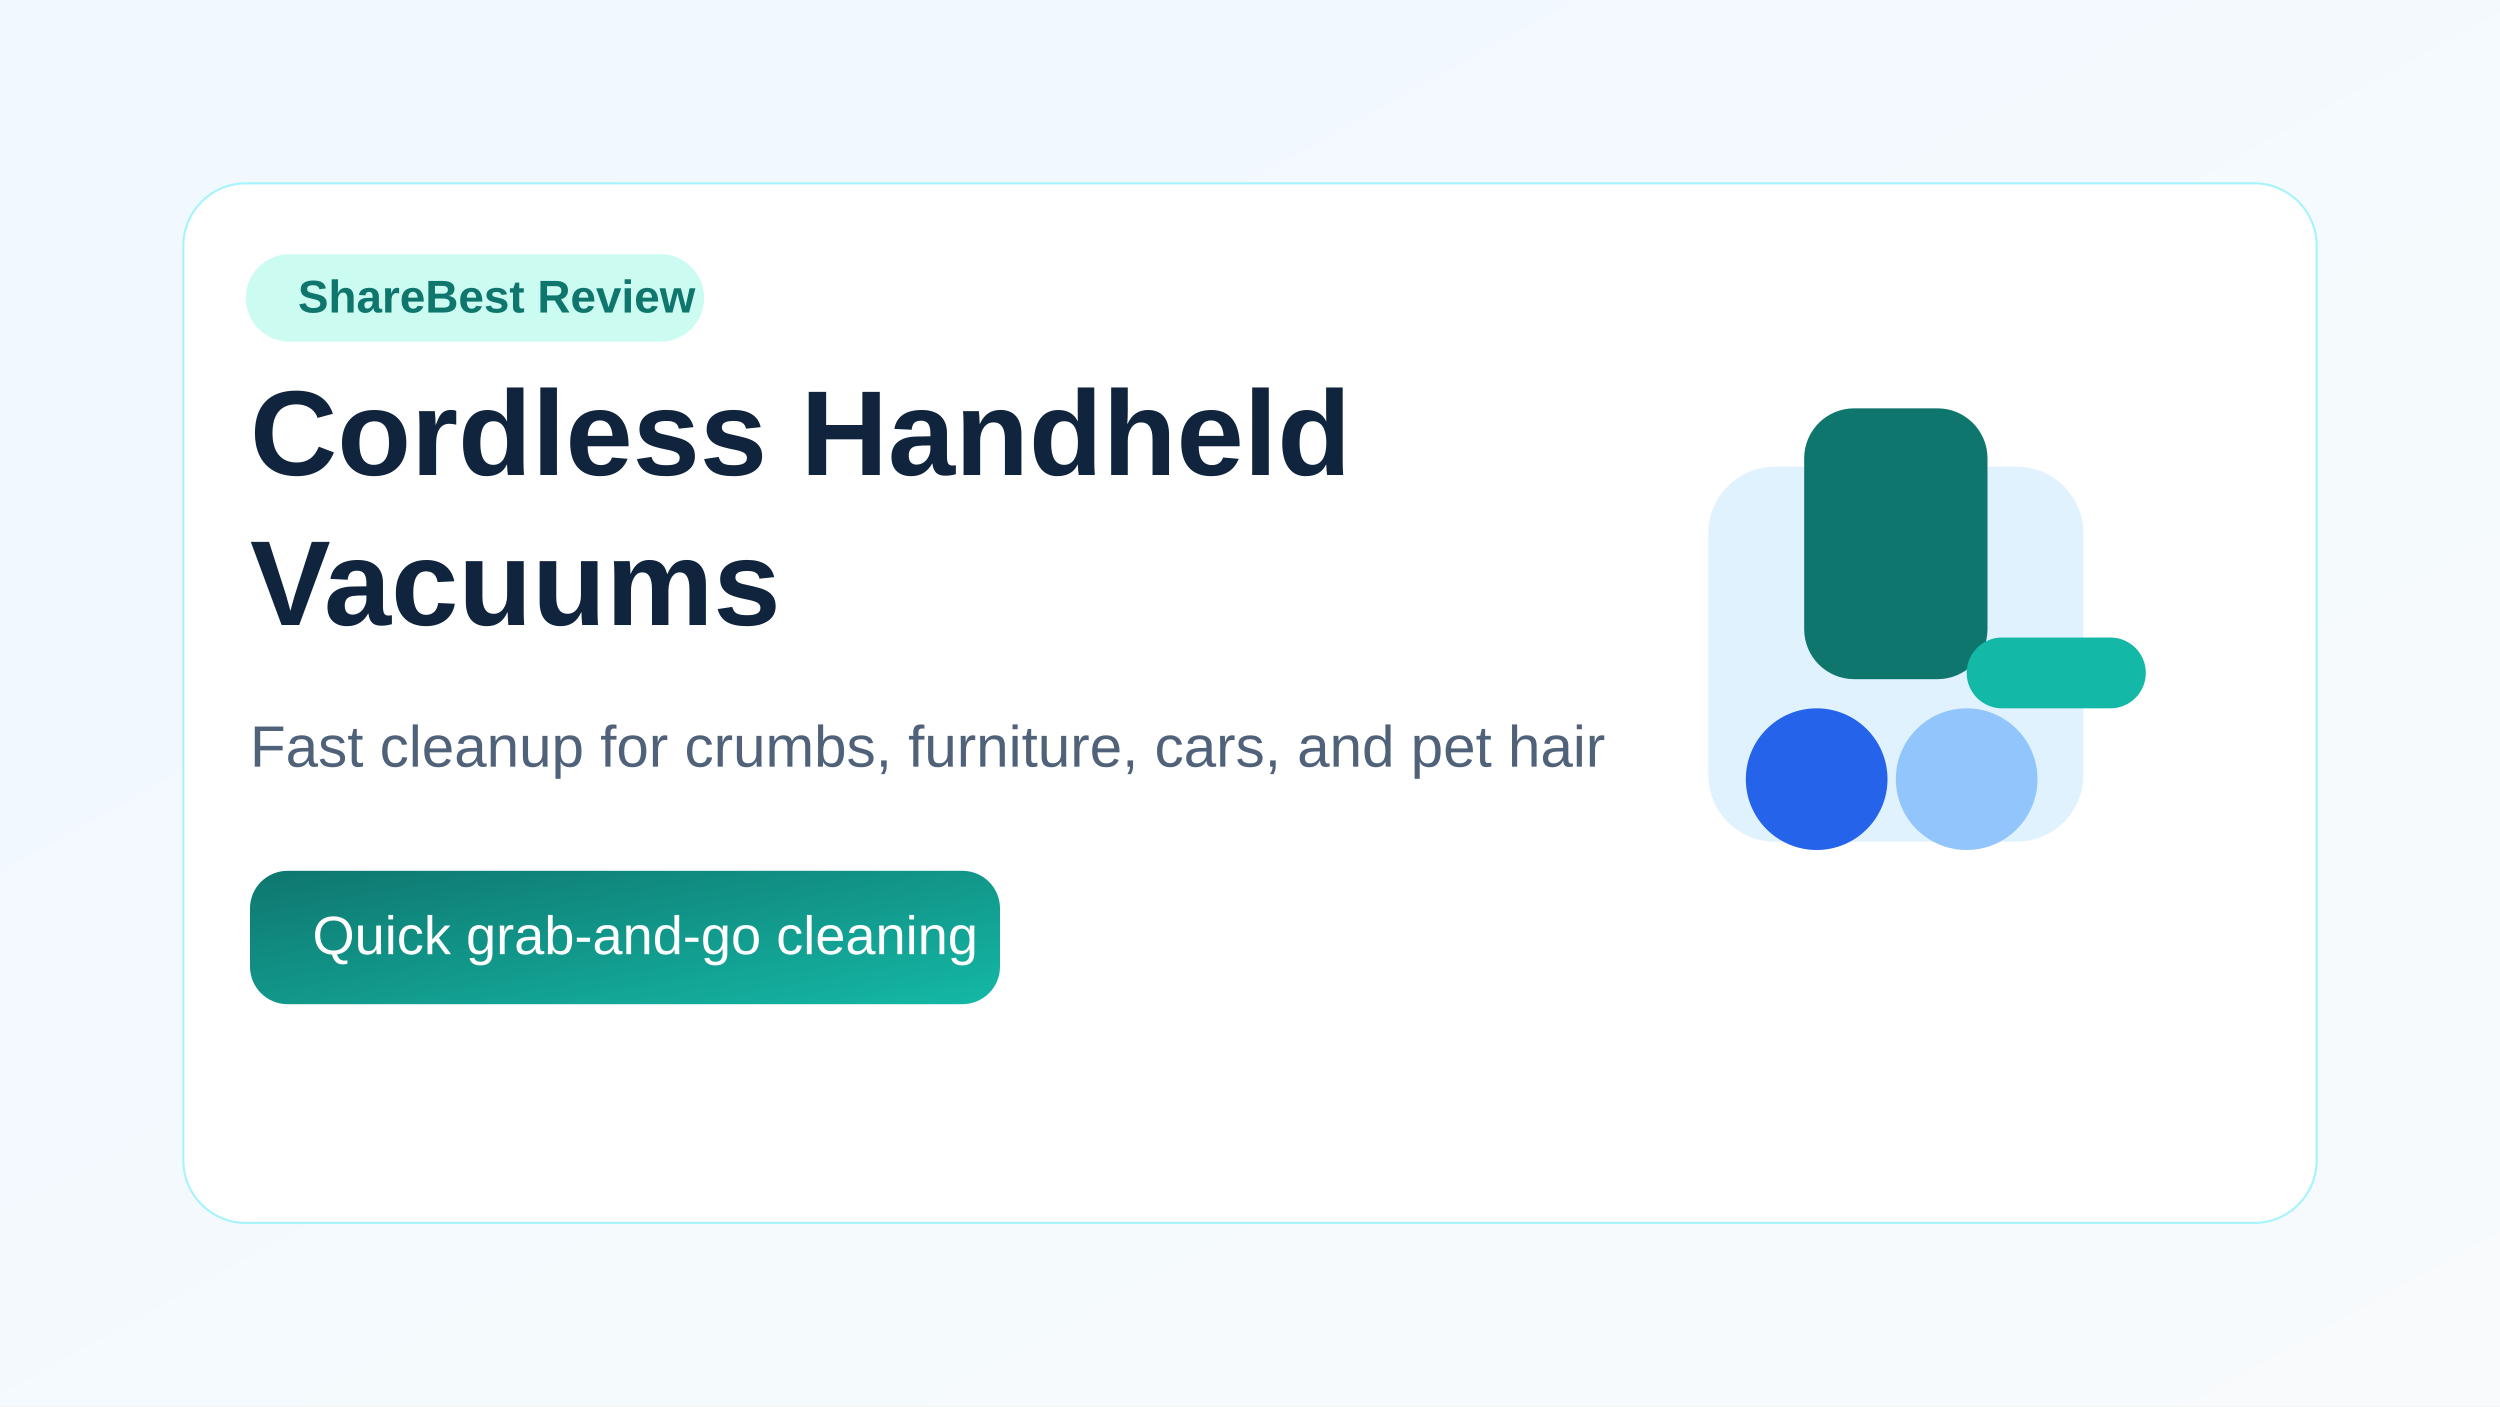
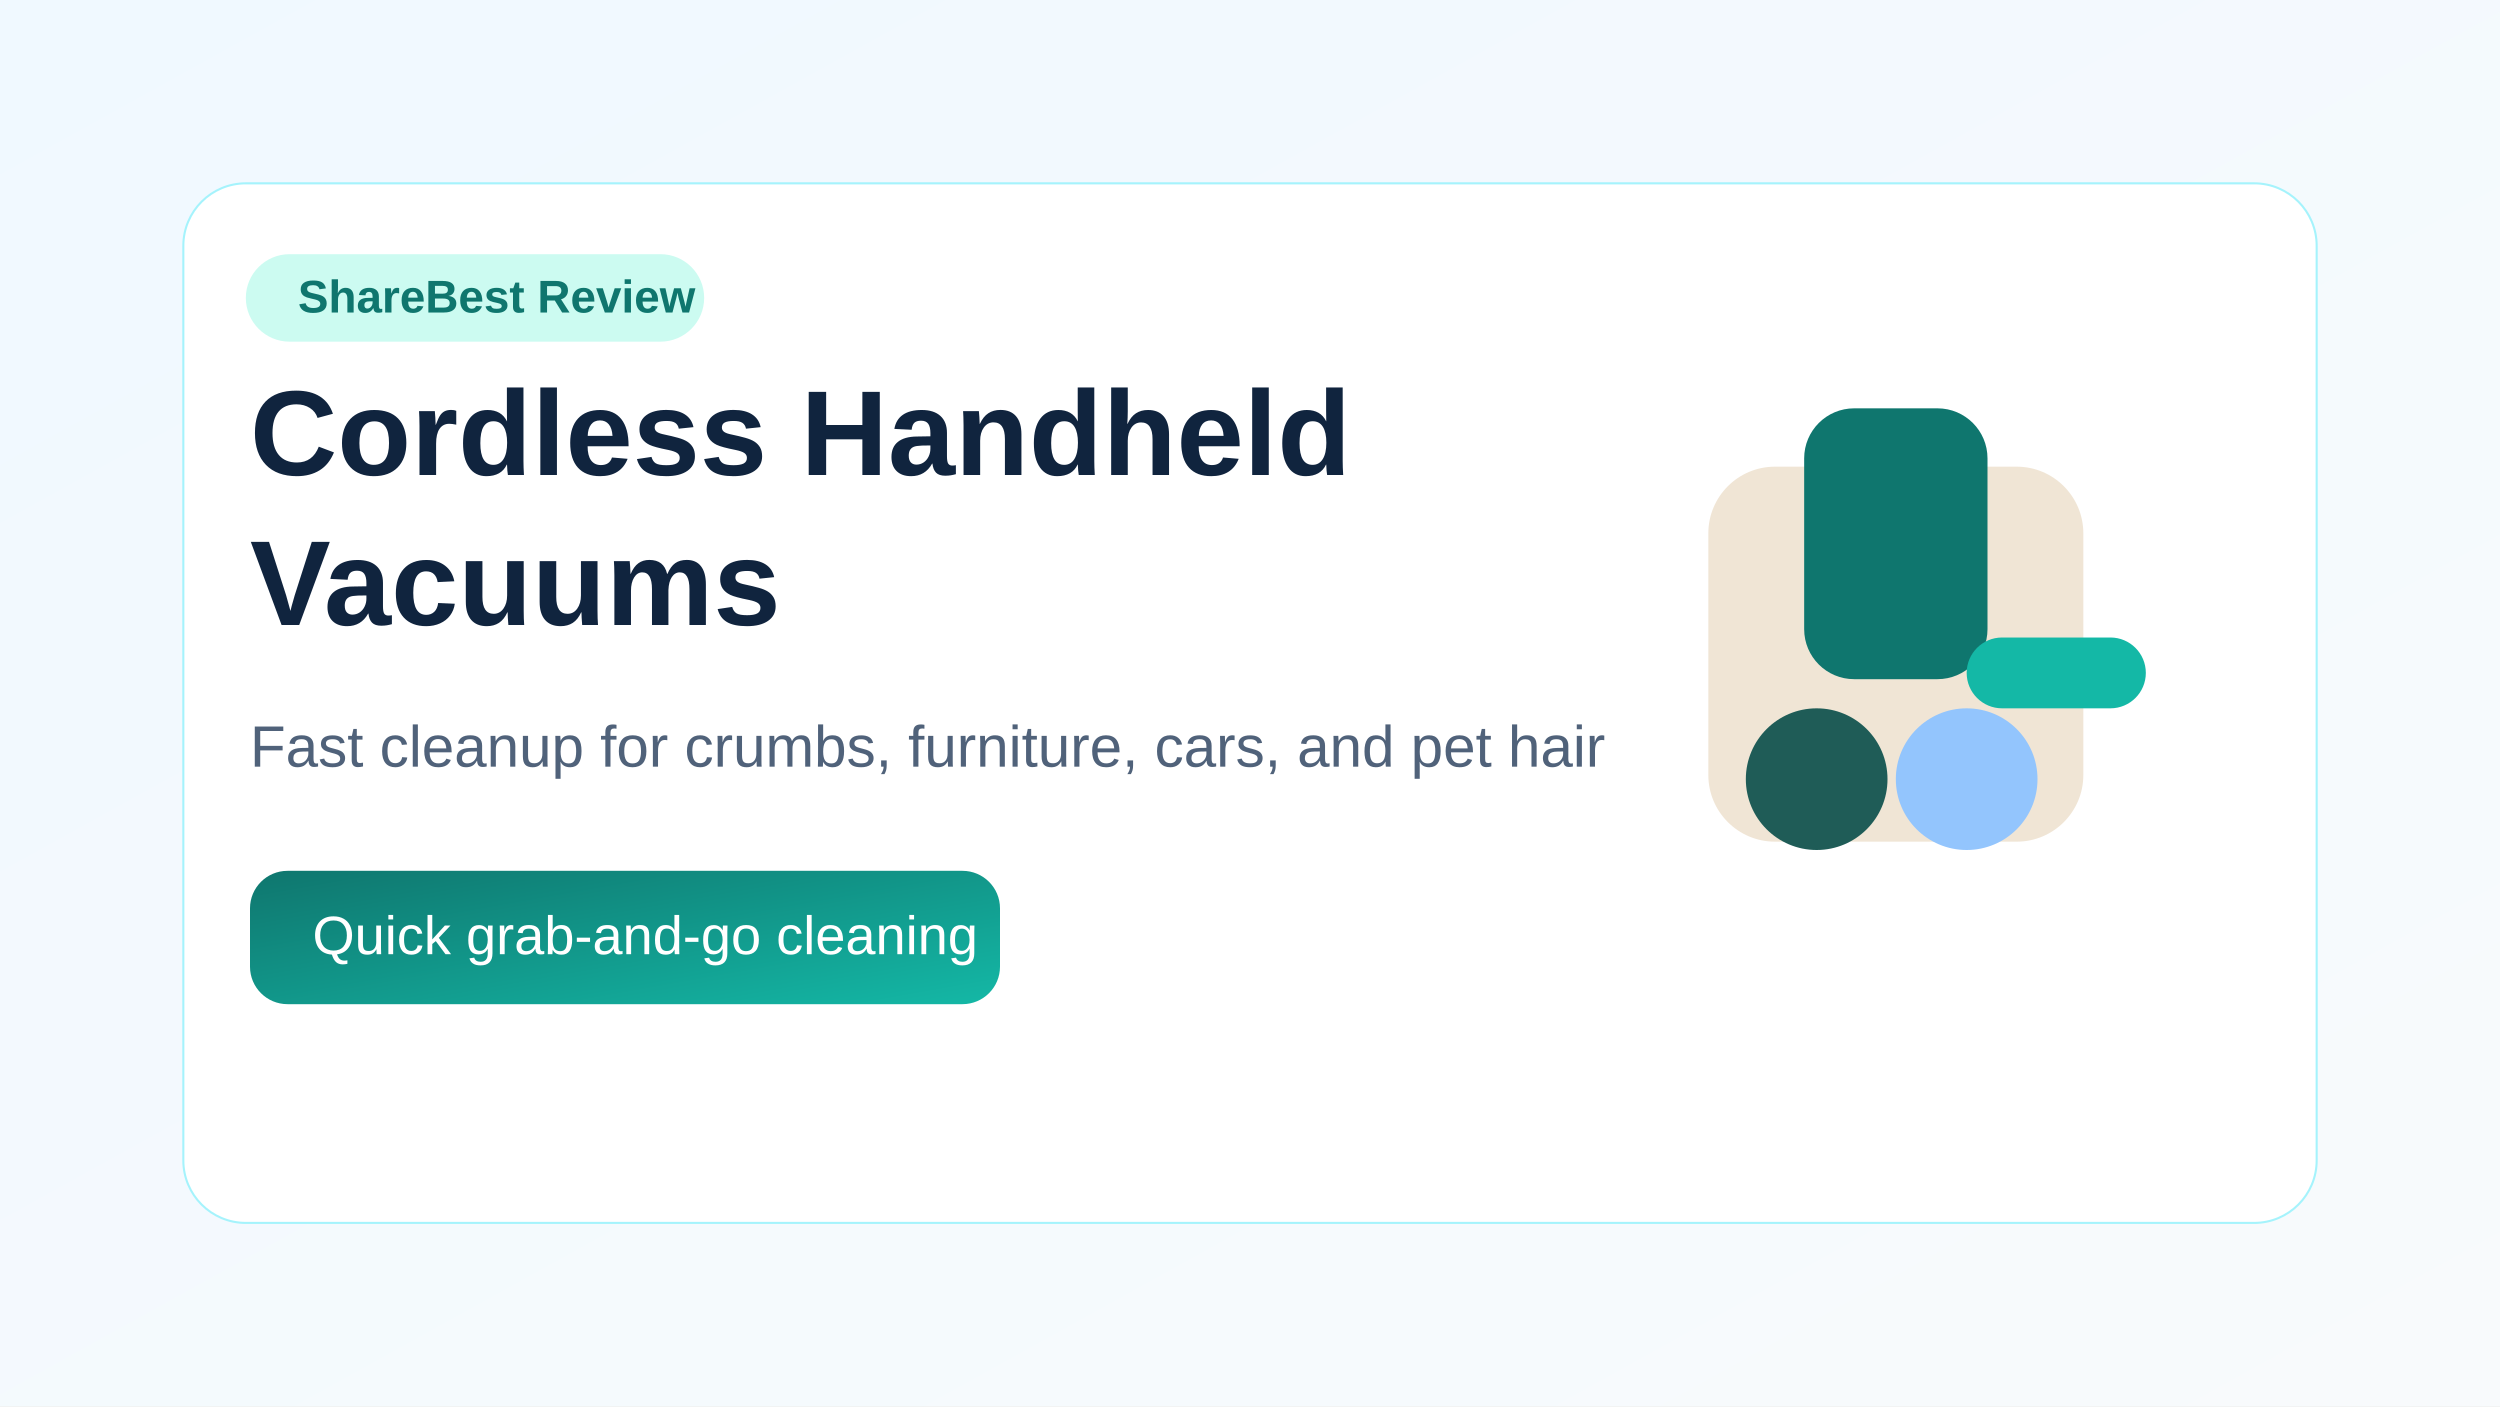
<svg xmlns="http://www.w3.org/2000/svg" viewBox="0 0 1200 675">
  <defs>
    <linearGradient id="g1" x1="0" y1="0" x2="1" y2="1">
      <stop offset="0%" stop-color="#f0f9ff" />
      <stop offset="100%" stop-color="#f8fafc" />
    </linearGradient>
    <linearGradient id="g2" x1="0" y1="0" x2="1" y2="1">
      <stop offset="0%" stop-color="#0f766e" />
      <stop offset="100%" stop-color="#14b8a6" />
    </linearGradient>
  </defs>
  <rect width="1200" height="675" fill="url(#g1)" />
  <rect x="88" y="88" width="1024" height="499" rx="30" fill="#ffffff" stroke="#a5f3fc" />
  <rect x="118" y="122" width="220" height="42" rx="21" fill="#ccfbf1" />
  <text x="143" y="150" font-size="22" font-family="Arial, sans-serif" font-weight="700" fill="#0f766e">ShareBest Review</text>
  <text x="120" y="228" font-size="58" font-family="Arial, sans-serif" font-weight="700" fill="#10243e">Cordless Handheld</text>
  <text x="120" y="300" font-size="58" font-family="Arial, sans-serif" font-weight="700" fill="#10243e">Vacuums</text>
  <text x="120" y="368" font-size="28" font-family="Arial, sans-serif" fill="#50627a">Fast cleanup for crumbs, furniture, cars, and pet hair</text>
  <rect x="120" y="418" width="360" height="64" rx="18" fill="url(#g2)" />
  <text x="150" y="458" font-size="26" font-family="Arial, sans-serif" fill="#ffffff">Quick grab-and-go cleaning</text>
-   <rect x="820" y="224" width="180" height="180" rx="32" fill="#e0f2fe" />
+   <rect x="820" y="224" width="180" height="180" rx="32" fill="#f0e5d5" />
  <rect x="866" y="196" width="88" height="130" rx="24" fill="#0f766e" />
  <rect x="944" y="306" width="86" height="34" rx="17" fill="#14b8a6" />
-   <circle cx="872" cy="374" r="34" fill="#2563eb" />
+   <circle cx="872" cy="374" r="34" fill="#1f5c57" />
  <circle cx="944" cy="374" r="34" fill="#93c5fd" />
</svg>
